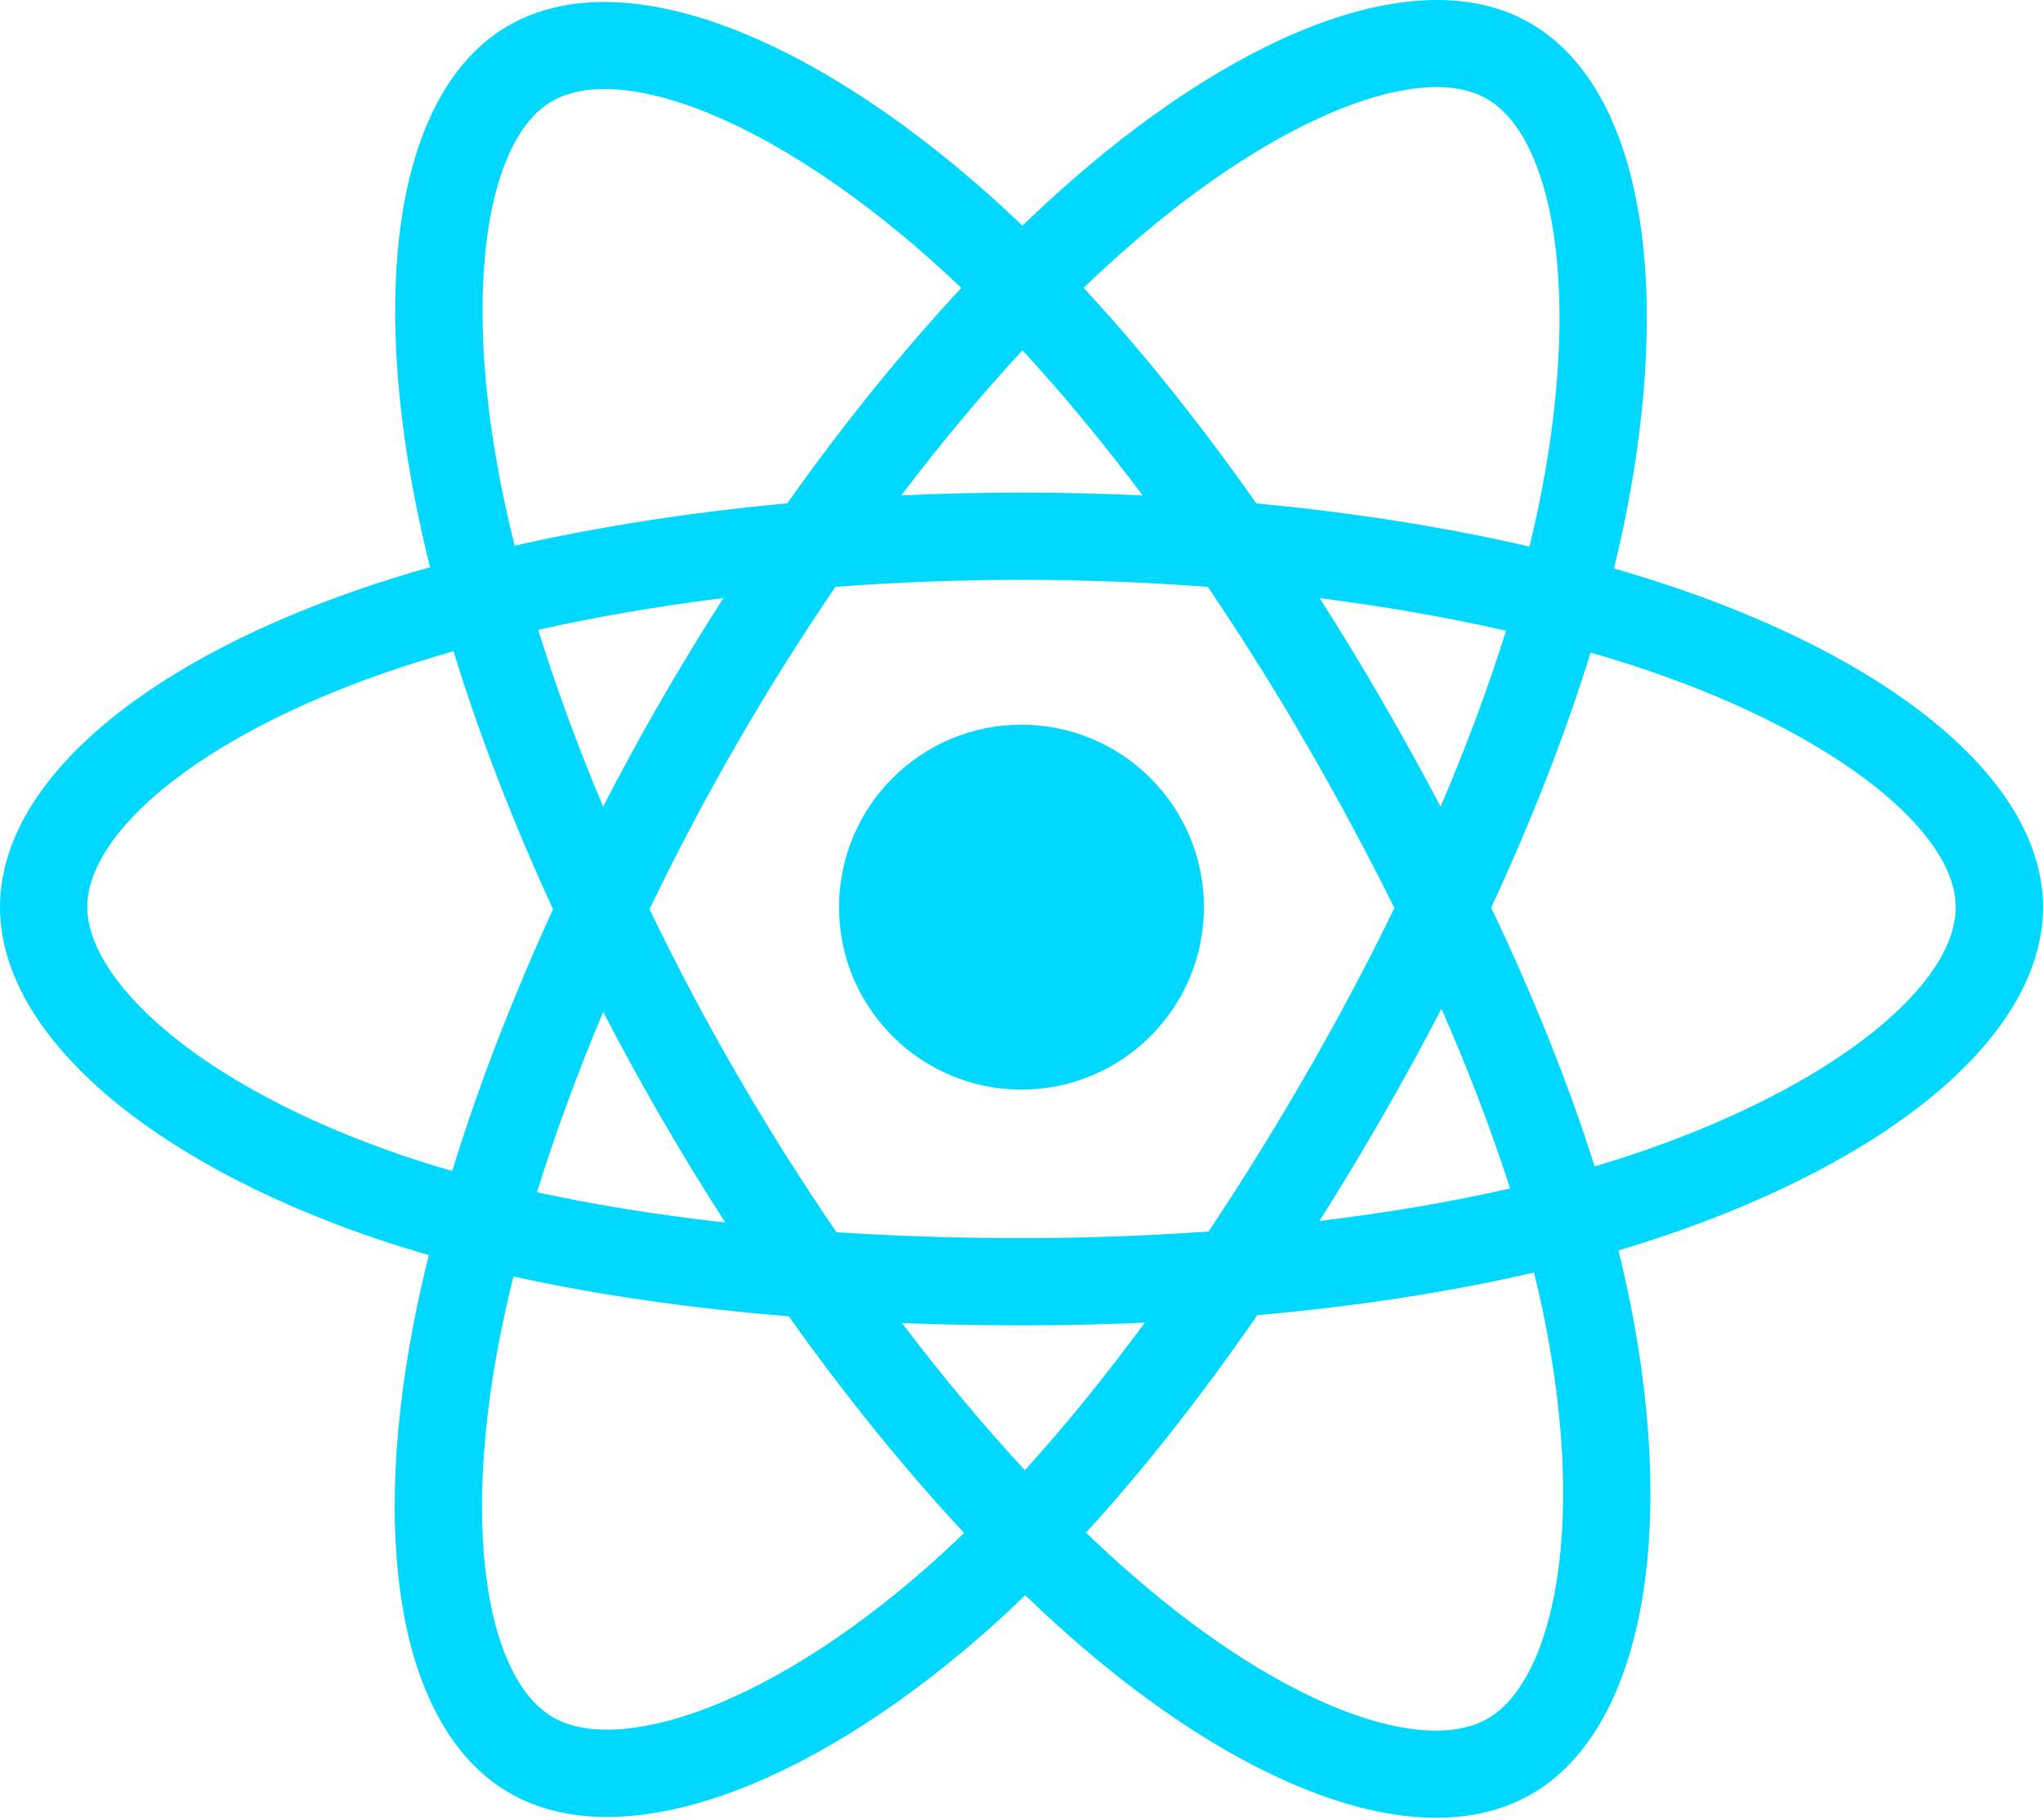
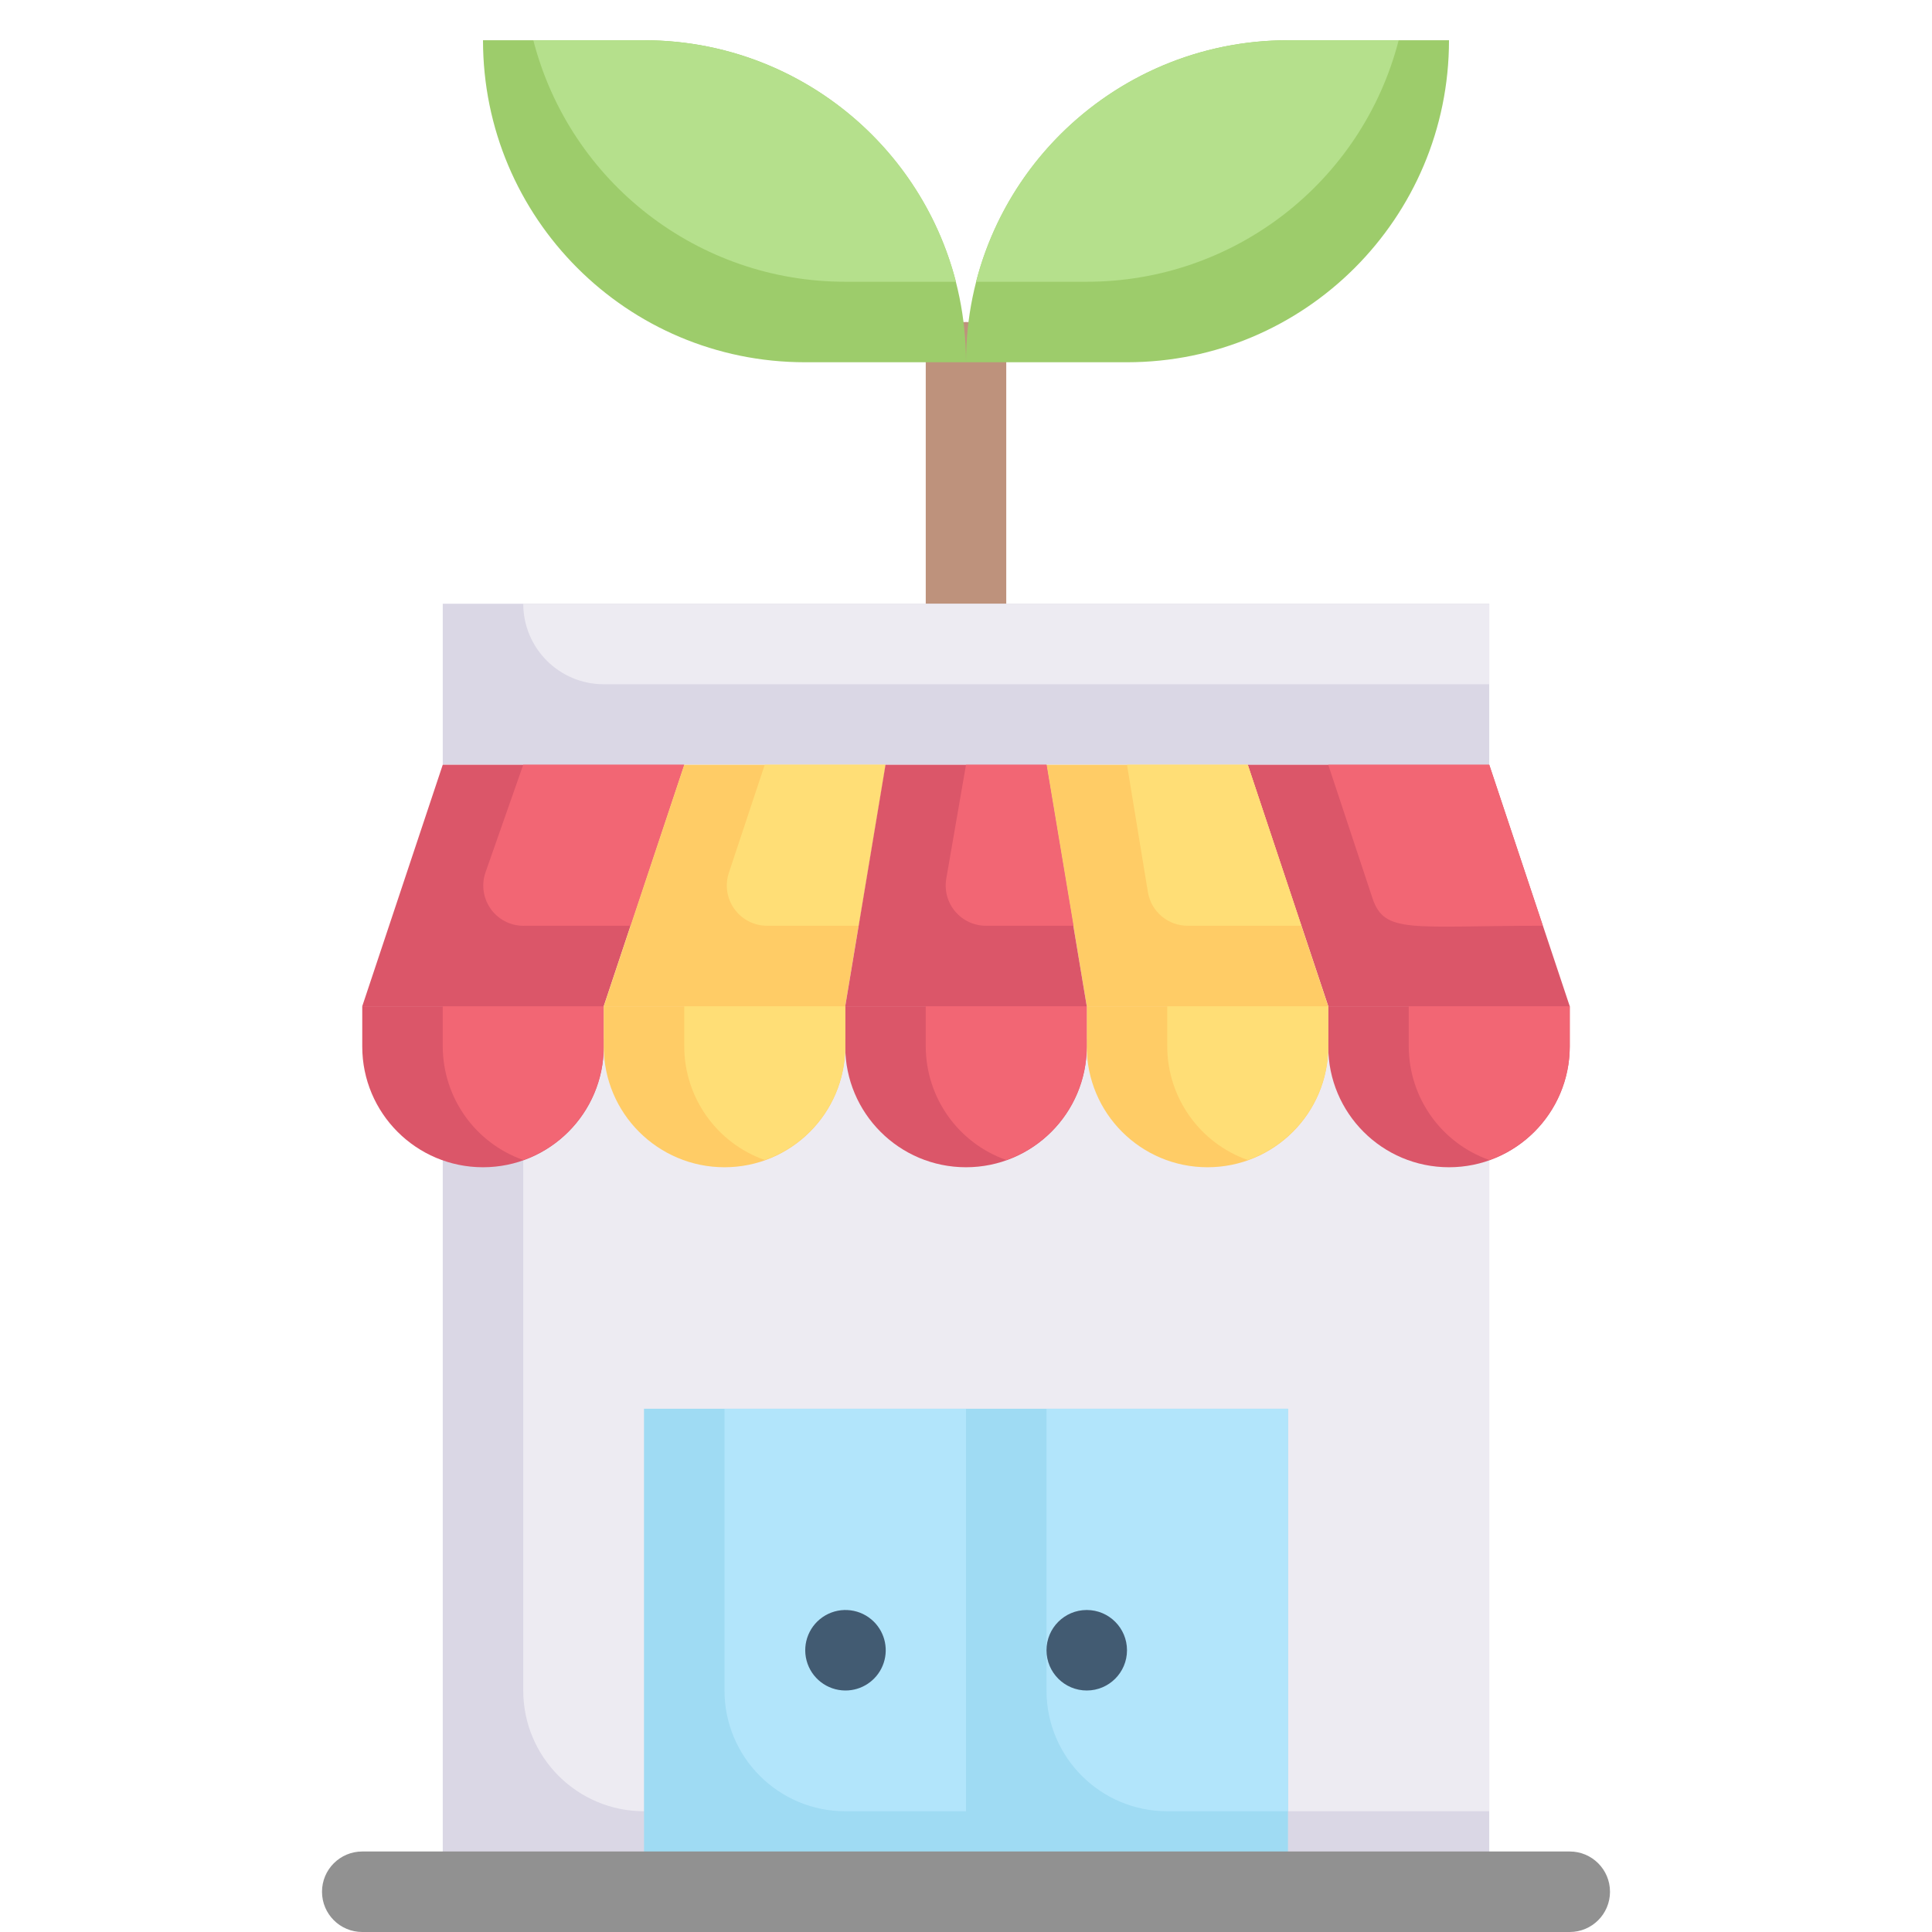
- <svg xmlns="http://www.w3.org/2000/svg" aria-hidden="true" role="img" class="iconify iconify--logos" width="35.93" height="32" preserveAspectRatio="xMidYMid meet" viewBox="0 0 256 228">
-   <path fill="#00D8FF" d="M210.483 73.824a171.49 171.49 0 0 0-8.24-2.597c.465-1.9.893-3.777 1.273-5.621c6.238-30.281 2.16-54.676-11.769-62.708c-13.355-7.7-35.196.329-57.254 19.526a171.23 171.23 0 0 0-6.375 5.848a155.866 155.866 0 0 0-4.241-3.917C100.759 3.829 77.587-4.822 63.673 3.233C50.33 10.957 46.379 33.89 51.995 62.588a170.974 170.974 0 0 0 1.892 8.48c-3.28.932-6.445 1.924-9.474 2.98C17.309 83.498 0 98.307 0 113.668c0 15.865 18.582 31.778 46.812 41.427a145.52 145.52 0 0 0 6.921 2.165a167.467 167.467 0 0 0-2.01 9.138c-5.354 28.2-1.173 50.591 12.134 58.266c13.744 7.926 36.812-.22 59.273-19.855a145.567 145.567 0 0 0 5.342-4.923a168.064 168.064 0 0 0 6.92 6.314c21.758 18.722 43.246 26.282 56.54 18.586c13.731-7.949 18.194-32.003 12.4-61.268a145.016 145.016 0 0 0-1.535-6.842c1.62-.48 3.21-.974 4.76-1.488c29.348-9.723 48.443-25.443 48.443-41.52c0-15.417-17.868-30.326-45.517-39.844Zm-6.365 70.984c-1.4.463-2.836.91-4.3 1.345c-3.24-10.257-7.612-21.163-12.963-32.432c5.106-11 9.31-21.767 12.459-31.957c2.619.758 5.16 1.557 7.61 2.4c23.69 8.156 38.14 20.213 38.14 29.504c0 9.896-15.606 22.743-40.946 31.14Zm-10.514 20.834c2.562 12.94 2.927 24.64 1.23 33.787c-1.524 8.219-4.59 13.698-8.382 15.893c-8.067 4.67-25.32-1.4-43.927-17.412a156.726 156.726 0 0 1-6.437-5.87c7.214-7.889 14.423-17.06 21.459-27.246c12.376-1.098 24.068-2.894 34.671-5.345a134.17 134.17 0 0 1 1.386 6.193ZM87.276 214.515c-7.882 2.783-14.16 2.863-17.955.675c-8.075-4.657-11.432-22.636-6.853-46.752a156.923 156.923 0 0 1 1.869-8.499c10.486 2.32 22.093 3.988 34.498 4.994c7.084 9.967 14.501 19.128 21.976 27.15a134.668 134.668 0 0 1-4.877 4.492c-9.933 8.682-19.886 14.842-28.658 17.94ZM50.35 144.747c-12.483-4.267-22.792-9.812-29.858-15.863c-6.35-5.437-9.555-10.836-9.555-15.216c0-9.322 13.897-21.212 37.076-29.293c2.813-.98 5.757-1.905 8.812-2.773c3.204 10.42 7.406 21.315 12.477 32.332c-5.137 11.18-9.399 22.249-12.634 32.792a134.718 134.718 0 0 1-6.318-1.979Zm12.378-84.26c-4.811-24.587-1.616-43.134 6.425-47.789c8.564-4.958 27.502 2.111 47.463 19.835a144.318 144.318 0 0 1 3.841 3.545c-7.438 7.987-14.787 17.08-21.808 26.988c-12.04 1.116-23.565 2.908-34.161 5.309a160.342 160.342 0 0 1-1.76-7.887Zm110.427 27.268a347.8 347.8 0 0 0-7.785-12.803c8.168 1.033 15.994 2.404 23.343 4.08c-2.206 7.072-4.956 14.465-8.193 22.045a381.151 381.151 0 0 0-7.365-13.322Zm-45.032-43.861c5.044 5.465 10.096 11.566 15.065 18.186a322.04 322.04 0 0 0-30.257-.006c4.974-6.559 10.069-12.652 15.192-18.18ZM82.802 87.83a323.167 323.167 0 0 0-7.227 13.238c-3.184-7.553-5.909-14.98-8.134-22.152c7.304-1.634 15.093-2.97 23.209-3.984a321.524 321.524 0 0 0-7.848 12.897Zm8.081 65.352c-8.385-.936-16.291-2.203-23.593-3.793c2.26-7.3 5.045-14.885 8.298-22.6a321.187 321.187 0 0 0 7.257 13.246c2.594 4.48 5.28 8.868 8.038 13.147Zm37.542 31.03c-5.184-5.592-10.354-11.779-15.403-18.433c4.902.192 9.899.29 14.978.29c5.218 0 10.376-.117 15.453-.343c-4.985 6.774-10.018 12.97-15.028 18.486Zm52.198-57.817c3.422 7.8 6.306 15.345 8.596 22.52c-7.422 1.694-15.436 3.058-23.88 4.071a382.417 382.417 0 0 0 7.859-13.026a347.403 347.403 0 0 0 7.425-13.565Zm-16.898 8.101a358.557 358.557 0 0 1-12.281 19.815a329.4 329.4 0 0 1-23.444.823c-7.967 0-15.716-.248-23.178-.732a310.202 310.202 0 0 1-12.513-19.846h.001a307.41 307.41 0 0 1-10.923-20.627a310.278 310.278 0 0 1 10.89-20.637l-.001.001a307.318 307.318 0 0 1 12.413-19.761c7.613-.576 15.42-.876 23.31-.876H128c7.926 0 15.743.303 23.354.883a329.357 329.357 0 0 1 12.335 19.695a358.489 358.489 0 0 1 11.036 20.54a329.472 329.472 0 0 1-11 20.722Zm22.56-122.124c8.572 4.944 11.906 24.881 6.52 51.026c-.344 1.668-.73 3.367-1.15 5.09c-10.622-2.452-22.155-4.275-34.23-5.408c-7.034-10.017-14.323-19.124-21.64-27.008a160.789 160.789 0 0 1 5.888-5.4c18.9-16.447 36.564-22.941 44.612-18.3ZM128 90.808c12.625 0 22.86 10.235 22.86 22.86s-10.235 22.86-22.86 22.86s-22.86-10.235-22.86-22.86s10.235-22.86 22.86-22.86Z" />
+ <svg xmlns="http://www.w3.org/2000/svg" viewBox="0 0 48 48">
+   <defs>
+     <style>.cls-1{fill:#dad7e5}.cls-2{fill:#edebf2}.cls-4{fill:#9dcc6b}.cls-5{fill:#db5669}.cls-6{fill:#f26674}.cls-7{fill:#fc6}.cls-8{fill:#ffde76}.cls-9{fill:#9fdbf3}.cls-10{fill:#b2e5fb}.cls-11{fill:#425b72}.cls-12{fill:#b5e08c}</style>
+   </defs>
+   <g id="Ecommerce_growth" data-name="Ecommerce growth">
+     <path class="cls-1" d="M11 25.82h26V47H11z" />
+     <path class="cls-2" d="M37 25.82V45H16a3 3 0 0 1-3-3V25.82z" />
+     <path d="M23 16V9a1 1 0 0 1 2 0v7a1 1 0 0 1-2 0z" style="fill:#be927c" />
+     <path class="cls-4" d="M24 9h-4a8 8 0 0 1-8-8h4a8 8 0 0 1 8 8zM24 9h4a8 8 0 0 0 8-8h-4a8 8 0 0 0-8 8z" />
+     <path class="cls-1" d="M11 15h26v4H11z" />
+     <path class="cls-2" d="M37 15v2H15a2 2 0 0 1-2-2z" />
+     <path class="cls-5" d="M15 25v1a3 3 0 0 1-6 0v-1z" />
+     <path class="cls-6" d="M15 25v1a3 3 0 0 1-2 2.82A3 3 0 0 1 11 26v-1z" />
+     <path class="cls-7" d="M21 25v1a3 3 0 0 1-6 0v-1z" />
+     <path class="cls-5" d="M27 25v1a3 3 0 0 1-6 0v-1z" />
+     <path class="cls-7" d="M33 25v1a3 3 0 0 1-6 0v-1z" />
+     <path class="cls-5" d="M39 25v1a3 3 0 0 1-6 0v-1zM17 19l-2 6H9l2-6h6z" />
+     <path class="cls-6" d="m17 19-1.33 4h-2.61a1 1 0 0 1-1-1.32L13 19z" />
+     <path class="cls-7" d="m22 19-1 6h-6l2-6h5z" />
+     <path class="cls-8" d="m22 19-.67 4h-2.27a1 1 0 0 1-.95-1.32L19 19z" />
+     <path class="cls-5" d="M39 25h-6l-2-6h6l2 6z" />
+     <path class="cls-6" d="M38.33 23c-3.28 0-3.93.21-4.23-.68L33 19h4z" />
+     <path class="cls-7" d="M33 25h-6l-1-6h5l2 6z" />
+     <path class="cls-8" d="M32.33 23h-2.81a1 1 0 0 1-1-.83L28 19h3z" />
+     <path class="cls-5" d="M27 25h-6l1-6h4l1 6z" />
+     <path class="cls-6" d="M26.67 23h-2.16a1 1 0 0 1-1-1.17L24 19h2z" />
+     <path class="cls-9" d="M16 35h8v12h-8z" />
+     <path class="cls-10" d="M24 35v10h-3a3 3 0 0 1-3-3v-7z" />
+     <path class="cls-9" d="M24 35h8v12h-8z" />
+     <path class="cls-11" d="M21 42a1 1 0 1 1 .71-1.71A1 1 0 0 1 21 42z" />
+     <path class="cls-12" d="M23.75 7H21a8 8 0 0 1-7.75-6H16a8 8 0 0 1 7.75 6zM24.25 7H27a8 8 0 0 0 7.75-6H32a8 8 0 0 0-7.75 6z" />
+     <path d="M39 48H9a1 1 0 0 1 0-2h30a1 1 0 0 1 0 2z" style="fill:#919191" />
+     <path class="cls-10" d="M32 35v10h-3a3 3 0 0 1-3-3v-7z" />
+     <path class="cls-11" d="M27 42a1 1 0 0 1-1-1 1 1 0 1 1 1 1z" />
+     <path class="cls-8" d="M21 25v1a3 3 0 0 1-2 2.82A3 3 0 0 1 17 26v-1z" />
+     <path class="cls-6" d="M27 25v1a3 3 0 0 1-2 2.82A3 3 0 0 1 23 26v-1z" />
+     <path class="cls-8" d="M33 25v1a3 3 0 0 1-2 2.82A3 3 0 0 1 29 26v-1z" />
+     <path class="cls-6" d="M39 25v1a3 3 0 0 1-2 2.82A3 3 0 0 1 35 26v-1z" />
+   </g>
</svg>
